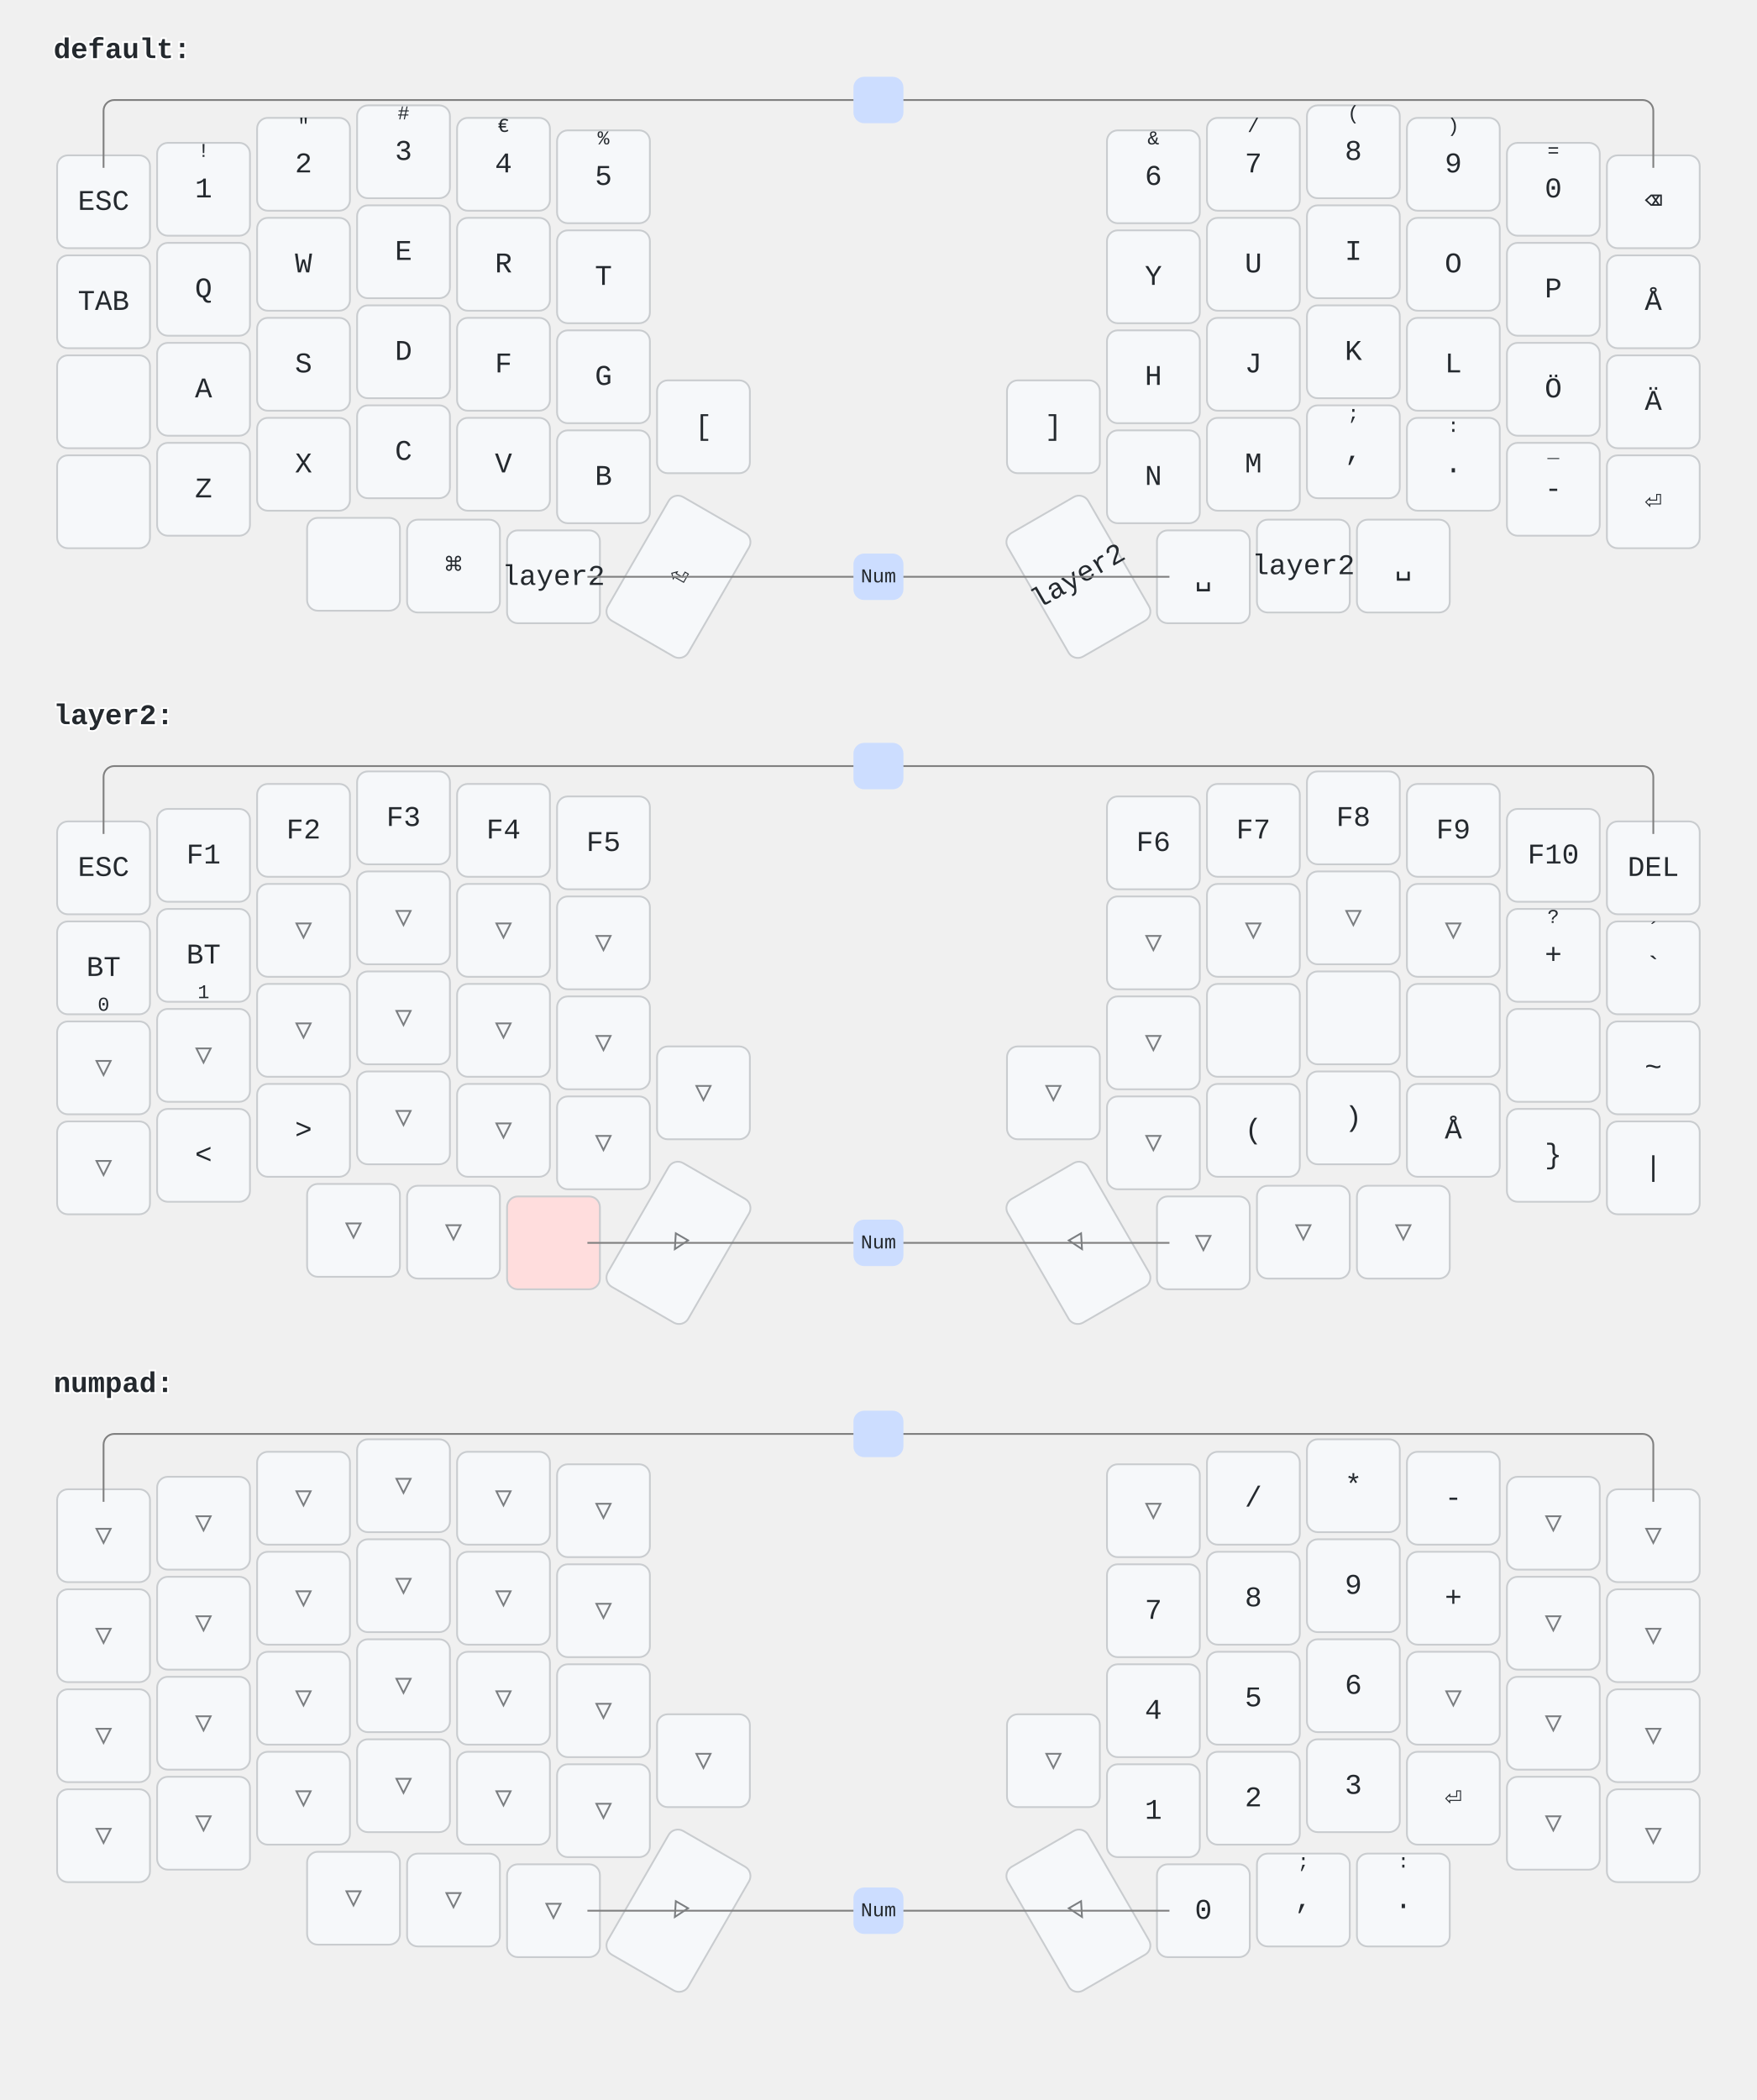
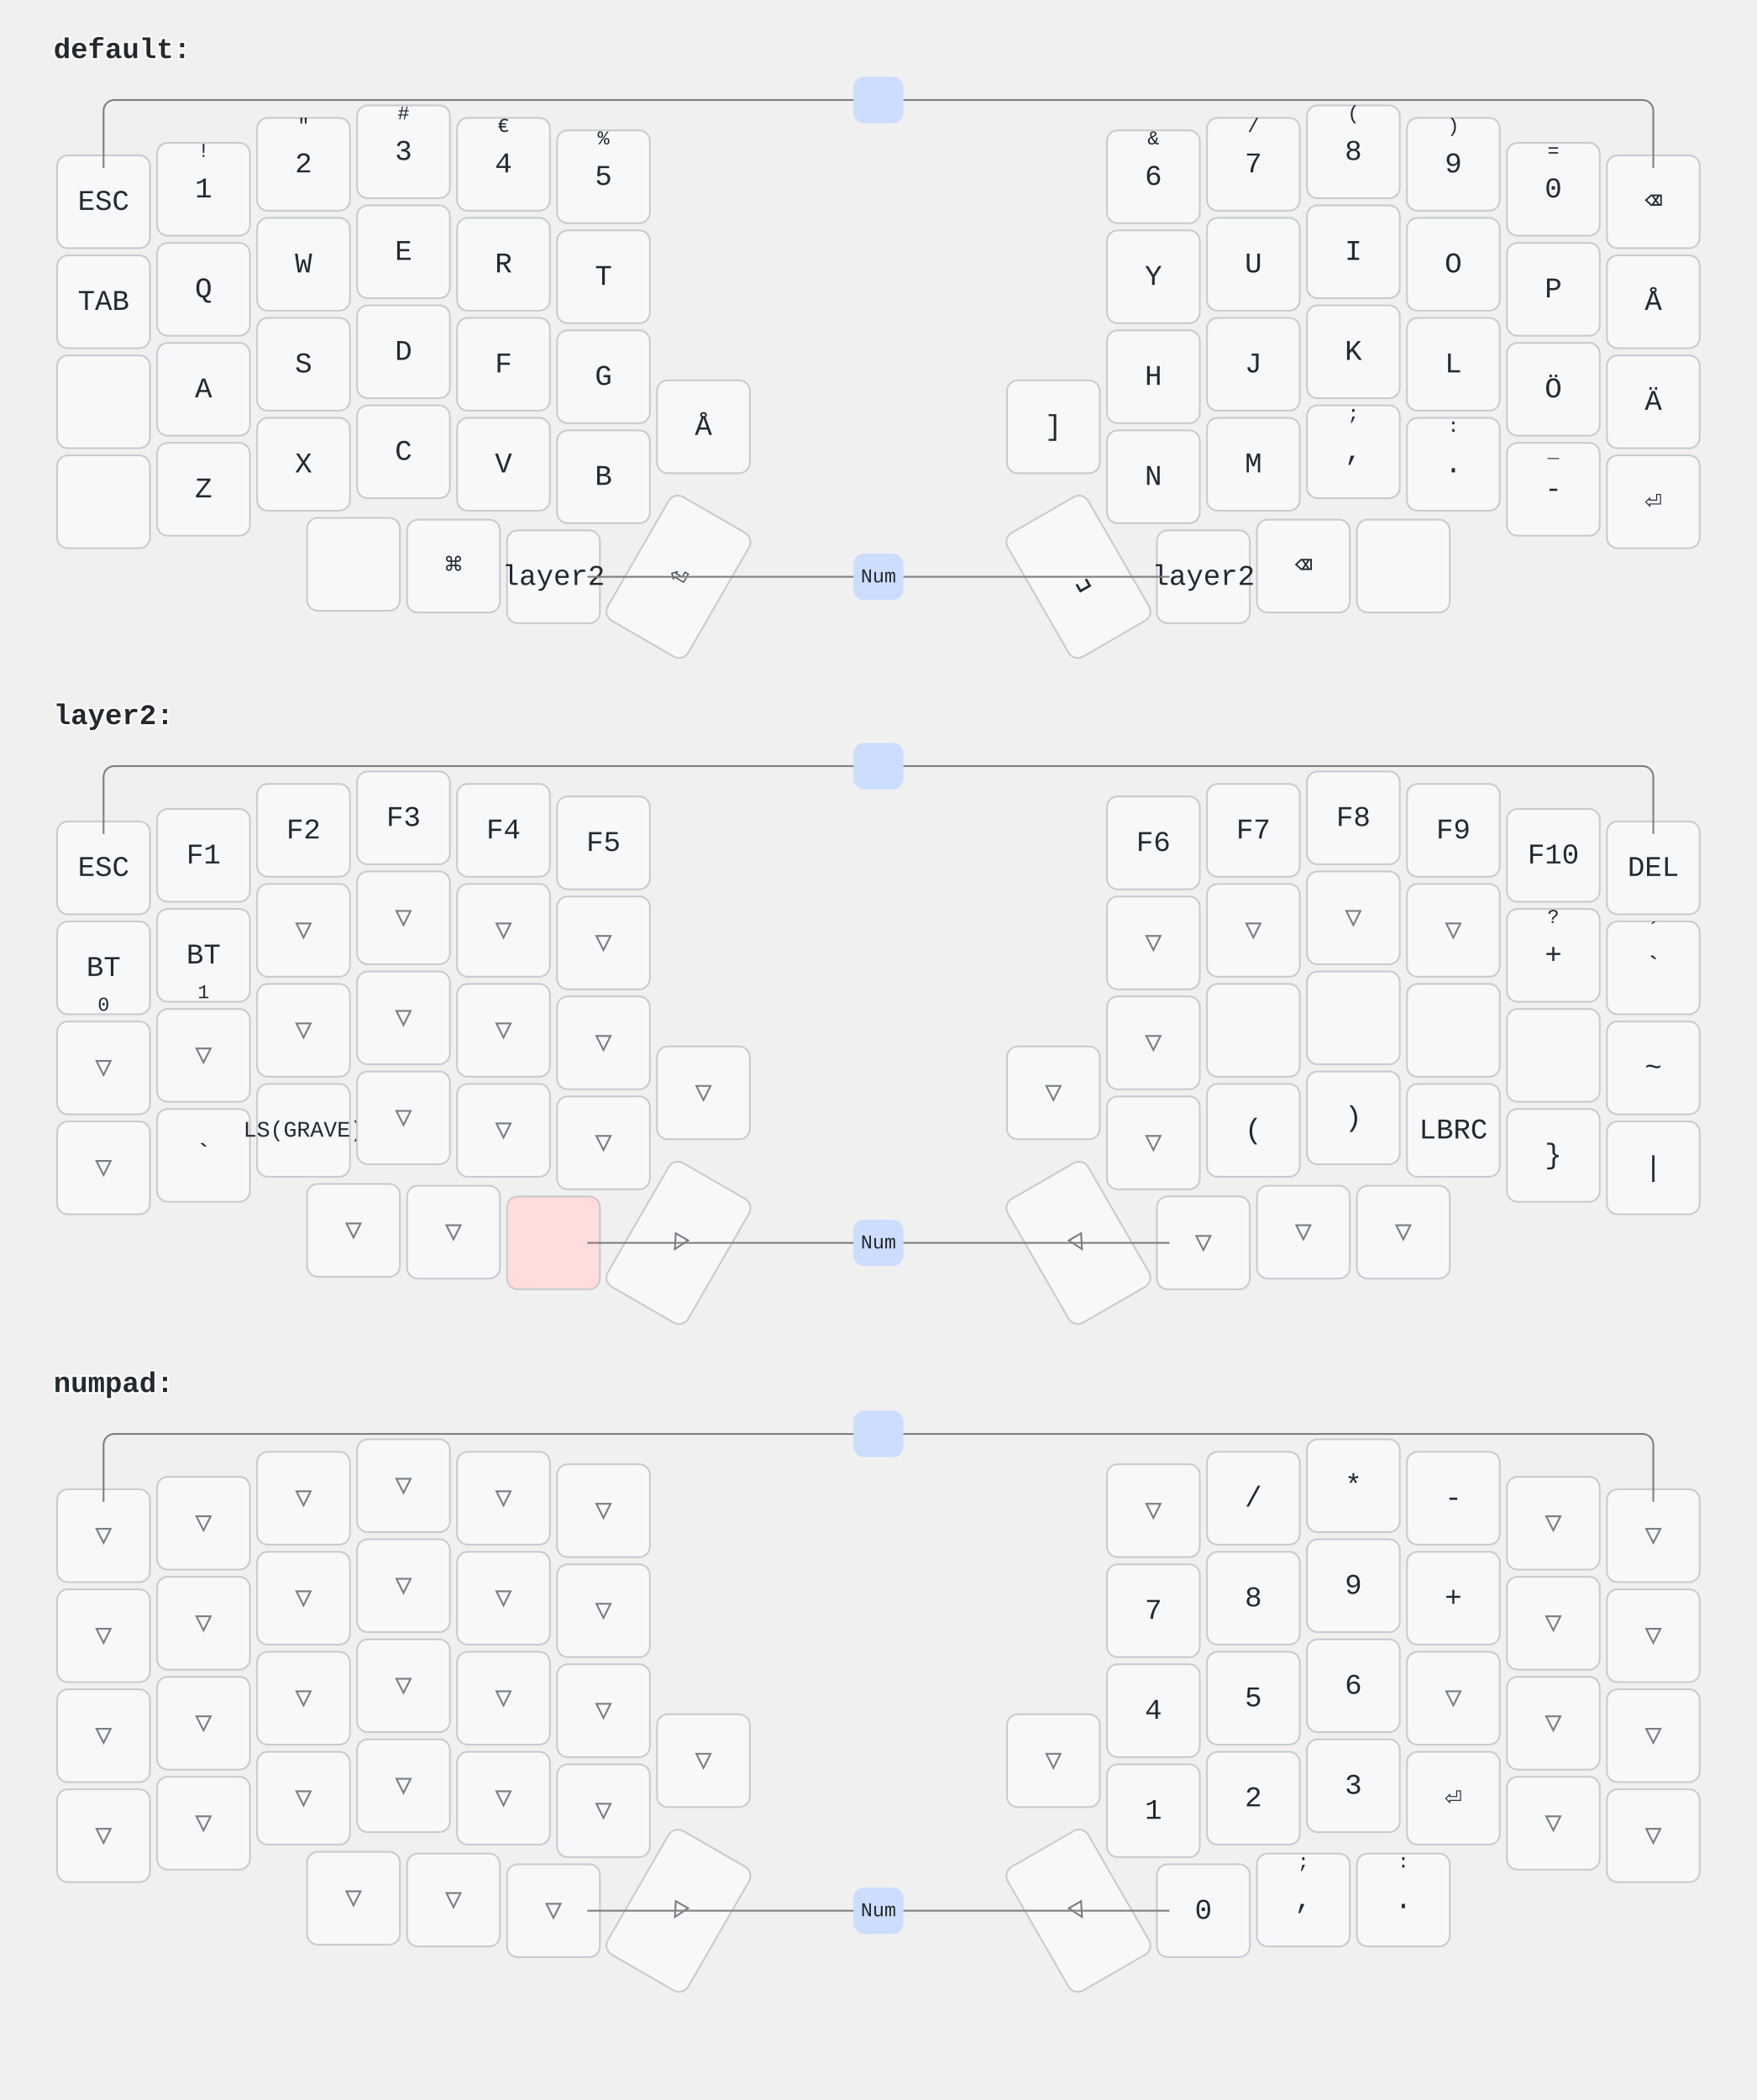
<svg xmlns="http://www.w3.org/2000/svg" xmlns:xlink="http://www.w3.org/1999/xlink" width="984" height="1176" viewBox="0 0 984 1176" class="keymap">
  <defs>/* start glyphs */
<svg id="mdi:apple-keyboard-control">
      <svg id="mdi-apple-keyboard-control" viewBox="0 0 24 24">
        <path d="M19.78,11.78L18.36,13.19L12,6.83L5.64,13.19L4.22,11.78L12,4L19.78,11.78Z" />
      </svg>
    </svg>
    <svg id="mdi:apple-keyboard-option">
      <svg id="mdi-apple-keyboard-option" viewBox="0 0 24 24">
        <path d="M3,4H9.11L16.15,18H21V20H14.88L7.84,6H3V4M14,4H21V6H14V4Z" />
      </svg>
    </svg>
    <svg id="mdi:apple-keyboard-shift">
      <svg id="mdi-apple-keyboard-shift" viewBox="0 0 24 24">
        <path d="M15,18V12H17.17L12,6.83L6.83,12H9V18H15M12,4L22,14H17V20H7V14H2L12,4Z" />
      </svg>
    </svg>
    <svg id="mdi:arrow-down-bold">
      <svg id="mdi-arrow-down-bold" viewBox="0 0 24 24">
        <path d="M9,4H15V12H19.84L12,19.84L4.16,12H9V4Z" />
      </svg>
    </svg>
    <svg id="mdi:arrow-left-bold">
      <svg id="mdi-arrow-left-bold" viewBox="0 0 24 24">
        <path d="M20,9V15H12V19.84L4.16,12L12,4.16V9H20Z" />
      </svg>
    </svg>
    <svg id="mdi:arrow-right-bold">
      <svg id="mdi-arrow-right-bold" viewBox="0 0 24 24">
        <path d="M4,15V9H12V4.16L19.84,12L12,19.84V15H4Z" />
      </svg>
    </svg>
    <svg id="mdi:arrow-up-bold">
      <svg id="mdi-arrow-up-bold" viewBox="0 0 24 24">
        <path d="M15,20H9V12H4.16L12,4.16L19.84,12H15V20Z" />
      </svg>
    </svg>
    <svg id="mdi:lock">
      <svg id="mdi-lock" viewBox="0 0 24 24">
        <path d="M12,17A2,2 0 0,0 14,15C14,13.89 13.1,13 12,13A2,2 0 0,0 10,15A2,2 0 0,0 12,17M18,8A2,2 0 0,1 20,10V20A2,2 0 0,1 18,22H6A2,2 0 0,1 4,20V10C4,8.89 4.9,8 6,8H7V6A5,5 0 0,1 12,1A5,5 0 0,1 17,6V8H18M12,3A3,3 0 0,0 9,6V8H15V6A3,3 0 0,0 12,3Z" />
      </svg>
    </svg>
  </defs>/* end glyphs */
<style>
/* inherit to force styles through use tags */
svg path {
    fill: inherit;
}

/* font and background color specifications */
svg.keymap {
    font-family: SFMono-Regular,Consolas,Liberation Mono,Menlo,monospace;
    font-size: 16px;
    font-kerning: normal;
    text-rendering: optimizeLegibility;
    fill: #24292e;
}

/* default key styling */
rect.key {
    fill: #f6f8fa;
    stroke: #c9cccf;
    stroke-width: 1;
}

/* default key side styling, only used is draw_key_sides is set */
rect.side {
    filter: brightness(90%);
}

/* color accent for combo boxes */
rect.combo, rect.combo-separate {
    fill: #cdf;
}

/* color accent for held keys */
rect.held, rect.combo.held {
    fill: #fdd;
}

/* color accent for ghost (optional) keys */
rect.ghost, rect.combo.ghost {
    stroke-dasharray: 4, 4;
    stroke-width: 2;
}

text {
    text-anchor: middle;
    dominant-baseline: middle;
}

/* styling for layer labels */
text.label {
    font-weight: bold;
    text-anchor: start;
    stroke: white;
    stroke-width: 2;
    paint-order: stroke;
}

/* styling for combo tap, and key hold/shifted label text */
text.combo, text.hold, text.shifted {
    font-size: 11px;
}

text.hold {
    text-anchor: middle;
    dominant-baseline: auto;
}

text.shifted {
    text-anchor: middle;
    dominant-baseline: hanging;
}

/* styling for hold/shifted label text in combo box */
text.combo.hold, text.combo.shifted {
    font-size: 8px;
}

/* lighter symbol for transparent keys */
text.trans {
    fill: #7b7e81;
}

/* styling for combo dendrons */
path.combo {
    stroke-width: 1;
    stroke: gray;
    fill: none;
}

/* Start Tabler Icons Cleanup */
/* cannot use height/width with glyphs */
.icon-tabler &gt; path {
    fill: inherit;
    stroke: inherit;
    stroke-width: 2;
}
/* hide tabler's default box */
.icon-tabler &gt; path[stroke="none"][fill="none"] {
    visibility: hidden;
}
/* End Tabler Icons Cleanup */
</style>
  <g transform="translate(30, 0)" class="layer-default">
    <text x="0" y="28" class="label">default:</text>
    <g transform="translate(0, 57)">
      <g transform="translate(28, 56)" class="key keypos-0">
        <rect rx="6" ry="6" x="-26" y="-26" width="52" height="52" class="key" />
        <text x="0" y="0" class="key tap">ESC</text>
      </g>
      <g transform="translate(84, 49)" class="key keypos-1">
        <rect rx="6" ry="6" x="-26" y="-26" width="52" height="52" class="key" />
        <text x="0" y="0" class="key tap">1</text>
        <text x="0" y="-24" class="key shifted">!</text>
      </g>
      <g transform="translate(140, 35)" class="key keypos-2">
        <rect rx="6" ry="6" x="-26" y="-26" width="52" height="52" class="key" />
        <text x="0" y="0" class="key tap">2</text>
        <text x="0" y="-24" class="key shifted">"</text>
      </g>
      <g transform="translate(196, 28)" class="key keypos-3">
        <rect rx="6" ry="6" x="-26" y="-26" width="52" height="52" class="key" />
        <text x="0" y="0" class="key tap">3</text>
        <text x="0" y="-24" class="key shifted">#</text>
      </g>
      <g transform="translate(252, 35)" class="key keypos-4">
        <rect rx="6" ry="6" x="-26" y="-26" width="52" height="52" class="key" />
        <text x="0" y="0" class="key tap">4</text>
        <text x="0" y="-24" class="key shifted">€</text>
      </g>
      <g transform="translate(308, 42)" class="key keypos-5">
        <rect rx="6" ry="6" x="-26" y="-26" width="52" height="52" class="key" />
        <text x="0" y="0" class="key tap">5</text>
        <text x="0" y="-24" class="key shifted">%</text>
      </g>
      <g transform="translate(616, 42)" class="key keypos-6">
        <rect rx="6" ry="6" x="-26" y="-26" width="52" height="52" class="key" />
        <text x="0" y="0" class="key tap">6</text>
        <text x="0" y="-24" class="key shifted">&amp;</text>
      </g>
      <g transform="translate(672, 35)" class="key keypos-7">
        <rect rx="6" ry="6" x="-26" y="-26" width="52" height="52" class="key" />
        <text x="0" y="0" class="key tap">7</text>
        <text x="0" y="-24" class="key shifted">/</text>
      </g>
      <g transform="translate(728, 28)" class="key keypos-8">
        <rect rx="6" ry="6" x="-26" y="-26" width="52" height="52" class="key" />
        <text x="0" y="0" class="key tap">8</text>
        <text x="0" y="-24" class="key shifted">(</text>
      </g>
      <g transform="translate(784, 35)" class="key keypos-9">
        <rect rx="6" ry="6" x="-26" y="-26" width="52" height="52" class="key" />
        <text x="0" y="0" class="key tap">9</text>
        <text x="0" y="-24" class="key shifted">)</text>
      </g>
      <g transform="translate(840, 49)" class="key keypos-10">
        <rect rx="6" ry="6" x="-26" y="-26" width="52" height="52" class="key" />
        <text x="0" y="0" class="key tap">0</text>
        <text x="0" y="-24" class="key shifted">=</text>
      </g>
      <g transform="translate(896, 56)" class="key keypos-11">
        <rect rx="6" ry="6" x="-26" y="-26" width="52" height="52" class="key" />
        <text x="0" y="0" class="key tap">⌫</text>
      </g>
      <g transform="translate(28, 112)" class="key keypos-12">
        <rect rx="6" ry="6" x="-26" y="-26" width="52" height="52" class="key" />
        <text x="0" y="0" class="key tap">TAB</text>
      </g>
      <g transform="translate(84, 105)" class="key keypos-13">
        <rect rx="6" ry="6" x="-26" y="-26" width="52" height="52" class="key" />
        <text x="0" y="0" class="key tap">Q</text>
      </g>
      <g transform="translate(140, 91)" class="key keypos-14">
        <rect rx="6" ry="6" x="-26" y="-26" width="52" height="52" class="key" />
        <text x="0" y="0" class="key tap">W</text>
      </g>
      <g transform="translate(196, 84)" class="key keypos-15">
        <rect rx="6" ry="6" x="-26" y="-26" width="52" height="52" class="key" />
        <text x="0" y="0" class="key tap">E</text>
      </g>
      <g transform="translate(252, 91)" class="key keypos-16">
        <rect rx="6" ry="6" x="-26" y="-26" width="52" height="52" class="key" />
        <text x="0" y="0" class="key tap">R</text>
      </g>
      <g transform="translate(308, 98)" class="key keypos-17">
        <rect rx="6" ry="6" x="-26" y="-26" width="52" height="52" class="key" />
        <text x="0" y="0" class="key tap">T</text>
      </g>
      <g transform="translate(616, 98)" class="key keypos-18">
        <rect rx="6" ry="6" x="-26" y="-26" width="52" height="52" class="key" />
        <text x="0" y="0" class="key tap">Y</text>
      </g>
      <g transform="translate(672, 91)" class="key keypos-19">
        <rect rx="6" ry="6" x="-26" y="-26" width="52" height="52" class="key" />
        <text x="0" y="0" class="key tap">U</text>
      </g>
      <g transform="translate(728, 84)" class="key keypos-20">
        <rect rx="6" ry="6" x="-26" y="-26" width="52" height="52" class="key" />
        <text x="0" y="0" class="key tap">I</text>
      </g>
      <g transform="translate(784, 91)" class="key keypos-21">
        <rect rx="6" ry="6" x="-26" y="-26" width="52" height="52" class="key" />
        <text x="0" y="0" class="key tap">O</text>
      </g>
      <g transform="translate(840, 105)" class="key keypos-22">
        <rect rx="6" ry="6" x="-26" y="-26" width="52" height="52" class="key" />
        <text x="0" y="0" class="key tap">P</text>
      </g>
      <g transform="translate(896, 112)" class="key keypos-23">
        <rect rx="6" ry="6" x="-26" y="-26" width="52" height="52" class="key" />
        <text x="0" y="0" class="key tap">Å</text>
      </g>
      <g transform="translate(28, 168)" class="key keypos-24">
        <rect rx="6" ry="6" x="-26" y="-26" width="52" height="52" class="key" />
        <use href="#mdi:apple-keyboard-shift" xlink:href="#mdi:apple-keyboard-shift" x="-7" y="-7" height="14" width="14.0" class="key tap glyph mdi:apple-keyboard-shift" />
      </g>
      <g transform="translate(84, 161)" class="key keypos-25">
        <rect rx="6" ry="6" x="-26" y="-26" width="52" height="52" class="key" />
        <text x="0" y="0" class="key tap">A</text>
      </g>
      <g transform="translate(140, 147)" class="key keypos-26">
        <rect rx="6" ry="6" x="-26" y="-26" width="52" height="52" class="key" />
        <text x="0" y="0" class="key tap">S</text>
      </g>
      <g transform="translate(196, 140)" class="key keypos-27">
        <rect rx="6" ry="6" x="-26" y="-26" width="52" height="52" class="key" />
        <text x="0" y="0" class="key tap">D</text>
      </g>
      <g transform="translate(252, 147)" class="key keypos-28">
        <rect rx="6" ry="6" x="-26" y="-26" width="52" height="52" class="key" />
        <text x="0" y="0" class="key tap">F</text>
      </g>
      <g transform="translate(308, 154)" class="key keypos-29">
        <rect rx="6" ry="6" x="-26" y="-26" width="52" height="52" class="key" />
        <text x="0" y="0" class="key tap">G</text>
      </g>
      <g transform="translate(616, 154)" class="key keypos-30">
        <rect rx="6" ry="6" x="-26" y="-26" width="52" height="52" class="key" />
        <text x="0" y="0" class="key tap">H</text>
      </g>
      <g transform="translate(672, 147)" class="key keypos-31">
        <rect rx="6" ry="6" x="-26" y="-26" width="52" height="52" class="key" />
        <text x="0" y="0" class="key tap">J</text>
      </g>
      <g transform="translate(728, 140)" class="key keypos-32">
        <rect rx="6" ry="6" x="-26" y="-26" width="52" height="52" class="key" />
        <text x="0" y="0" class="key tap">K</text>
      </g>
      <g transform="translate(784, 147)" class="key keypos-33">
        <rect rx="6" ry="6" x="-26" y="-26" width="52" height="52" class="key" />
        <text x="0" y="0" class="key tap">L</text>
      </g>
      <g transform="translate(840, 161)" class="key keypos-34">
        <rect rx="6" ry="6" x="-26" y="-26" width="52" height="52" class="key" />
        <text x="0" y="0" class="key tap">Ö</text>
      </g>
      <g transform="translate(896, 168)" class="key keypos-35">
        <rect rx="6" ry="6" x="-26" y="-26" width="52" height="52" class="key" />
        <text x="0" y="0" class="key tap">Ä</text>
      </g>
      <g transform="translate(28, 224)" class="key keypos-36">
        <rect rx="6" ry="6" x="-26" y="-26" width="52" height="52" class="key" />
        <use href="#mdi:apple-keyboard-control" xlink:href="#mdi:apple-keyboard-control" x="-7" y="-7" height="14" width="14.0" class="key tap glyph mdi:apple-keyboard-control" />
      </g>
      <g transform="translate(84, 217)" class="key keypos-37">
        <rect rx="6" ry="6" x="-26" y="-26" width="52" height="52" class="key" />
        <text x="0" y="0" class="key tap">Z</text>
      </g>
      <g transform="translate(140, 203)" class="key keypos-38">
        <rect rx="6" ry="6" x="-26" y="-26" width="52" height="52" class="key" />
        <text x="0" y="0" class="key tap">X</text>
      </g>
      <g transform="translate(196, 196)" class="key keypos-39">
        <rect rx="6" ry="6" x="-26" y="-26" width="52" height="52" class="key" />
        <text x="0" y="0" class="key tap">C</text>
      </g>
      <g transform="translate(252, 203)" class="key keypos-40">
        <rect rx="6" ry="6" x="-26" y="-26" width="52" height="52" class="key" />
        <text x="0" y="0" class="key tap">V</text>
      </g>
      <g transform="translate(308, 210)" class="key keypos-41">
        <rect rx="6" ry="6" x="-26" y="-26" width="52" height="52" class="key" />
        <text x="0" y="0" class="key tap">B</text>
      </g>
      <g transform="translate(364, 182)" class="key keypos-42">
        <rect rx="6" ry="6" x="-26" y="-26" width="52" height="52" class="key" />
-         <text x="0" y="0" class="key tap">[</text>
+         <text x="0" y="0" class="key tap">Å</text>
      </g>
      <g transform="translate(560, 182)" class="key keypos-43">
        <rect rx="6" ry="6" x="-26" y="-26" width="52" height="52" class="key" />
        <text x="0" y="0" class="key tap">]</text>
      </g>
      <g transform="translate(616, 210)" class="key keypos-44">
        <rect rx="6" ry="6" x="-26" y="-26" width="52" height="52" class="key" />
        <text x="0" y="0" class="key tap">N</text>
      </g>
      <g transform="translate(672, 203)" class="key keypos-45">
        <rect rx="6" ry="6" x="-26" y="-26" width="52" height="52" class="key" />
        <text x="0" y="0" class="key tap">M</text>
      </g>
      <g transform="translate(728, 196)" class="key keypos-46">
        <rect rx="6" ry="6" x="-26" y="-26" width="52" height="52" class="key" />
        <text x="0" y="0" class="key tap">,</text>
        <text x="0" y="-24" class="key shifted">;</text>
      </g>
      <g transform="translate(784, 203)" class="key keypos-47">
        <rect rx="6" ry="6" x="-26" y="-26" width="52" height="52" class="key" />
        <text x="0" y="0" class="key tap">.</text>
        <text x="0" y="-24" class="key shifted">:</text>
      </g>
      <g transform="translate(840, 217)" class="key keypos-48">
        <rect rx="6" ry="6" x="-26" y="-26" width="52" height="52" class="key" />
        <text x="0" y="0" class="key tap">-</text>
        <text x="0" y="-24" class="key shifted">_</text>
      </g>
      <g transform="translate(896, 224)" class="key keypos-49">
        <rect rx="6" ry="6" x="-26" y="-26" width="52" height="52" class="key" />
        <text x="0" y="0" class="key tap">⏎</text>
      </g>
      <g transform="translate(168, 259)" class="key keypos-50">
        <rect rx="6" ry="6" x="-26" y="-26" width="52" height="52" class="key" />
        <use href="#mdi:apple-keyboard-option" xlink:href="#mdi:apple-keyboard-option" x="-7" y="-7" height="14" width="14.0" class="key tap glyph mdi:apple-keyboard-option" />
      </g>
      <g transform="translate(224, 260)" class="key keypos-51">
        <rect rx="6" ry="6" x="-26" y="-26" width="52" height="52" class="key" />
        <text x="0" y="0" class="key tap">⌘</text>
      </g>
      <g transform="translate(280, 266)" class="key keypos-52">
        <rect rx="6" ry="6" x="-26" y="-26" width="52" height="52" class="key" />
        <text x="0" y="0" class="key tap">layer2</text>
      </g>
      <g transform="translate(350, 266) rotate(30.0)" class="key keypos-53">
        <rect rx="6" ry="6" x="-26" y="-40" width="52" height="80" class="key" />
        <text x="0" y="0" class="key tap">⏎</text>
      </g>
      <g transform="translate(574, 266) rotate(-30.0)" class="key keypos-54">
        <rect rx="6" ry="6" x="-26" y="-40" width="52" height="80" class="key" />
+         <text x="0" y="0" class="key tap">␣</text>
+       </g>
+       <g transform="translate(644, 266)" class="key keypos-55">
+         <rect rx="6" ry="6" x="-26" y="-26" width="52" height="52" class="key" />
        <text x="0" y="0" class="key tap">layer2</text>
      </g>
-       <g transform="translate(644, 266)" class="key keypos-55">
-         <rect rx="6" ry="6" x="-26" y="-26" width="52" height="52" class="key" />
-         <text x="0" y="0" class="key tap">␣</text>
-       </g>
      <g transform="translate(700, 260)" class="key keypos-56">
        <rect rx="6" ry="6" x="-26" y="-26" width="52" height="52" class="key" />
-         <text x="0" y="0" class="key tap">layer2</text>
+         <text x="0" y="0" class="key tap">⌫</text>
      </g>
      <g transform="translate(756, 260)" class="key keypos-57">
        <rect rx="6" ry="6" x="-26" y="-26" width="52" height="52" class="key" />
-         <text x="0" y="0" class="key tap">␣</text>
      </g>
      <g class="combo combopos-0">
        <path d="M462,-1 h-428 a6.0,6.0 0 0 0 -6.0,6.0 v32" class="combo" />
        <path d="M462,-1 h428 a6.0,6.0 0 0 1 6.0,6.0 v32" class="combo" />
        <rect rx="6" ry="6" x="448" y="-14" width="28" height="26" class="combo" />
        <use href="#mdi:lock" xlink:href="#mdi:lock" x="455" y="-8" height="14" width="14.0" class="combo tap glyph mdi:lock" />
      </g>
      <g class="combo combopos-1">
        <path d="M462,266 l-163,0" class="combo" />
        <path d="M462,266 l163,0" class="combo" />
        <rect rx="6" ry="6" x="448" y="253" width="28" height="26" class="combo" />
        <text x="462" y="266" class="combo tap">Num</text>
      </g>
    </g>
  </g>
  <g transform="translate(30, 373)" class="layer-layer2">
    <text x="0" y="28" class="label">layer2:</text>
    <g transform="translate(0, 57)">
      <g transform="translate(28, 56)" class="key keypos-0">
        <rect rx="6" ry="6" x="-26" y="-26" width="52" height="52" class="key" />
        <text x="0" y="0" class="key tap">ESC</text>
      </g>
      <g transform="translate(84, 49)" class="key keypos-1">
        <rect rx="6" ry="6" x="-26" y="-26" width="52" height="52" class="key" />
        <text x="0" y="0" class="key tap">F1</text>
      </g>
      <g transform="translate(140, 35)" class="key keypos-2">
        <rect rx="6" ry="6" x="-26" y="-26" width="52" height="52" class="key" />
        <text x="0" y="0" class="key tap">F2</text>
      </g>
      <g transform="translate(196, 28)" class="key keypos-3">
        <rect rx="6" ry="6" x="-26" y="-26" width="52" height="52" class="key" />
        <text x="0" y="0" class="key tap">F3</text>
      </g>
      <g transform="translate(252, 35)" class="key keypos-4">
        <rect rx="6" ry="6" x="-26" y="-26" width="52" height="52" class="key" />
        <text x="0" y="0" class="key tap">F4</text>
      </g>
      <g transform="translate(308, 42)" class="key keypos-5">
        <rect rx="6" ry="6" x="-26" y="-26" width="52" height="52" class="key" />
        <text x="0" y="0" class="key tap">F5</text>
      </g>
      <g transform="translate(616, 42)" class="key keypos-6">
        <rect rx="6" ry="6" x="-26" y="-26" width="52" height="52" class="key" />
        <text x="0" y="0" class="key tap">F6</text>
      </g>
      <g transform="translate(672, 35)" class="key keypos-7">
        <rect rx="6" ry="6" x="-26" y="-26" width="52" height="52" class="key" />
        <text x="0" y="0" class="key tap">F7</text>
      </g>
      <g transform="translate(728, 28)" class="key keypos-8">
        <rect rx="6" ry="6" x="-26" y="-26" width="52" height="52" class="key" />
        <text x="0" y="0" class="key tap">F8</text>
      </g>
      <g transform="translate(784, 35)" class="key keypos-9">
        <rect rx="6" ry="6" x="-26" y="-26" width="52" height="52" class="key" />
        <text x="0" y="0" class="key tap">F9</text>
      </g>
      <g transform="translate(840, 49)" class="key keypos-10">
        <rect rx="6" ry="6" x="-26" y="-26" width="52" height="52" class="key" />
        <text x="0" y="0" class="key tap">F10</text>
      </g>
      <g transform="translate(896, 56)" class="key keypos-11">
        <rect rx="6" ry="6" x="-26" y="-26" width="52" height="52" class="key" />
        <text x="0" y="0" class="key tap">DEL</text>
      </g>
      <g transform="translate(28, 112)" class="key keypos-12">
        <rect rx="6" ry="6" x="-26" y="-26" width="52" height="52" class="key" />
        <text x="0" y="0" class="key tap">BT</text>
        <text x="0" y="24" class="key hold">0</text>
      </g>
      <g transform="translate(84, 105)" class="key keypos-13">
        <rect rx="6" ry="6" x="-26" y="-26" width="52" height="52" class="key" />
        <text x="0" y="0" class="key tap">BT</text>
        <text x="0" y="24" class="key hold">1</text>
      </g>
      <g transform="translate(140, 91)" class="key trans keypos-14">
        <rect rx="6" ry="6" x="-26" y="-26" width="52" height="52" class="key trans" />
        <text x="0" y="0" class="key trans tap">▽</text>
      </g>
      <g transform="translate(196, 84)" class="key trans keypos-15">
        <rect rx="6" ry="6" x="-26" y="-26" width="52" height="52" class="key trans" />
        <text x="0" y="0" class="key trans tap">▽</text>
      </g>
      <g transform="translate(252, 91)" class="key trans keypos-16">
        <rect rx="6" ry="6" x="-26" y="-26" width="52" height="52" class="key trans" />
        <text x="0" y="0" class="key trans tap">▽</text>
      </g>
      <g transform="translate(308, 98)" class="key trans keypos-17">
        <rect rx="6" ry="6" x="-26" y="-26" width="52" height="52" class="key trans" />
        <text x="0" y="0" class="key trans tap">▽</text>
      </g>
      <g transform="translate(616, 98)" class="key trans keypos-18">
        <rect rx="6" ry="6" x="-26" y="-26" width="52" height="52" class="key trans" />
        <text x="0" y="0" class="key trans tap">▽</text>
      </g>
      <g transform="translate(672, 91)" class="key trans keypos-19">
        <rect rx="6" ry="6" x="-26" y="-26" width="52" height="52" class="key trans" />
        <text x="0" y="0" class="key trans tap">▽</text>
      </g>
      <g transform="translate(728, 84)" class="key trans keypos-20">
        <rect rx="6" ry="6" x="-26" y="-26" width="52" height="52" class="key trans" />
        <text x="0" y="0" class="key trans tap">▽</text>
      </g>
      <g transform="translate(784, 91)" class="key trans keypos-21">
        <rect rx="6" ry="6" x="-26" y="-26" width="52" height="52" class="key trans" />
        <text x="0" y="0" class="key trans tap">▽</text>
      </g>
      <g transform="translate(840, 105)" class="key keypos-22">
        <rect rx="6" ry="6" x="-26" y="-26" width="52" height="52" class="key" />
        <text x="0" y="0" class="key tap">+</text>
        <text x="0" y="-24" class="key shifted">?</text>
      </g>
      <g transform="translate(896, 112)" class="key keypos-23">
        <rect rx="6" ry="6" x="-26" y="-26" width="52" height="52" class="key" />
        <text x="0" y="0" class="key tap">`</text>
        <text x="0" y="-24" class="key shifted">´</text>
      </g>
      <g transform="translate(28, 168)" class="key trans keypos-24">
        <rect rx="6" ry="6" x="-26" y="-26" width="52" height="52" class="key trans" />
        <text x="0" y="0" class="key trans tap">▽</text>
      </g>
      <g transform="translate(84, 161)" class="key trans keypos-25">
        <rect rx="6" ry="6" x="-26" y="-26" width="52" height="52" class="key trans" />
        <text x="0" y="0" class="key trans tap">▽</text>
      </g>
      <g transform="translate(140, 147)" class="key trans keypos-26">
        <rect rx="6" ry="6" x="-26" y="-26" width="52" height="52" class="key trans" />
        <text x="0" y="0" class="key trans tap">▽</text>
      </g>
      <g transform="translate(196, 140)" class="key trans keypos-27">
        <rect rx="6" ry="6" x="-26" y="-26" width="52" height="52" class="key trans" />
        <text x="0" y="0" class="key trans tap">▽</text>
      </g>
      <g transform="translate(252, 147)" class="key trans keypos-28">
        <rect rx="6" ry="6" x="-26" y="-26" width="52" height="52" class="key trans" />
        <text x="0" y="0" class="key trans tap">▽</text>
      </g>
      <g transform="translate(308, 154)" class="key trans keypos-29">
        <rect rx="6" ry="6" x="-26" y="-26" width="52" height="52" class="key trans" />
        <text x="0" y="0" class="key trans tap">▽</text>
      </g>
      <g transform="translate(616, 154)" class="key trans keypos-30">
        <rect rx="6" ry="6" x="-26" y="-26" width="52" height="52" class="key trans" />
        <text x="0" y="0" class="key trans tap">▽</text>
      </g>
      <g transform="translate(672, 147)" class="key keypos-31">
        <rect rx="6" ry="6" x="-26" y="-26" width="52" height="52" class="key" />
        <use href="#mdi:arrow-left-bold" xlink:href="#mdi:arrow-left-bold" x="-7" y="-7" height="14" width="14.0" class="key tap glyph mdi:arrow-left-bold" />
      </g>
      <g transform="translate(728, 140)" class="key keypos-32">
        <rect rx="6" ry="6" x="-26" y="-26" width="52" height="52" class="key" />
        <use href="#mdi:arrow-down-bold" xlink:href="#mdi:arrow-down-bold" x="-7" y="-7" height="14" width="14.0" class="key tap glyph mdi:arrow-down-bold" />
      </g>
      <g transform="translate(784, 147)" class="key keypos-33">
        <rect rx="6" ry="6" x="-26" y="-26" width="52" height="52" class="key" />
        <use href="#mdi:arrow-up-bold" xlink:href="#mdi:arrow-up-bold" x="-7" y="-7" height="14" width="14.0" class="key tap glyph mdi:arrow-up-bold" />
      </g>
      <g transform="translate(840, 161)" class="key keypos-34">
        <rect rx="6" ry="6" x="-26" y="-26" width="52" height="52" class="key" />
        <use href="#mdi:arrow-right-bold" xlink:href="#mdi:arrow-right-bold" x="-7" y="-7" height="14" width="14.0" class="key tap glyph mdi:arrow-right-bold" />
      </g>
      <g transform="translate(896, 168)" class="key keypos-35">
        <rect rx="6" ry="6" x="-26" y="-26" width="52" height="52" class="key" />
        <text x="0" y="0" class="key tap">~</text>
      </g>
      <g transform="translate(28, 224)" class="key trans keypos-36">
        <rect rx="6" ry="6" x="-26" y="-26" width="52" height="52" class="key trans" />
        <text x="0" y="0" class="key trans tap">▽</text>
      </g>
      <g transform="translate(84, 217)" class="key keypos-37">
        <rect rx="6" ry="6" x="-26" y="-26" width="52" height="52" class="key" />
-         <text x="0" y="0" class="key tap">&lt;</text>
+         <text x="0" y="0" class="key tap">`</text>
      </g>
      <g transform="translate(140, 203)" class="key keypos-38">
        <rect rx="6" ry="6" x="-26" y="-26" width="52" height="52" class="key" />
-         <text x="0" y="0" class="key tap">&gt;</text>
+         <text x="0" y="0" class="key tap">
+           <tspan style="font-size: 78%">LS(GRAVE)</tspan>
+         </text>
      </g>
      <g transform="translate(196, 196)" class="key trans keypos-39">
        <rect rx="6" ry="6" x="-26" y="-26" width="52" height="52" class="key trans" />
        <text x="0" y="0" class="key trans tap">▽</text>
      </g>
      <g transform="translate(252, 203)" class="key trans keypos-40">
        <rect rx="6" ry="6" x="-26" y="-26" width="52" height="52" class="key trans" />
        <text x="0" y="0" class="key trans tap">▽</text>
      </g>
      <g transform="translate(308, 210)" class="key trans keypos-41">
        <rect rx="6" ry="6" x="-26" y="-26" width="52" height="52" class="key trans" />
        <text x="0" y="0" class="key trans tap">▽</text>
      </g>
      <g transform="translate(364, 182)" class="key trans keypos-42">
        <rect rx="6" ry="6" x="-26" y="-26" width="52" height="52" class="key trans" />
        <text x="0" y="0" class="key trans tap">▽</text>
      </g>
      <g transform="translate(560, 182)" class="key trans keypos-43">
        <rect rx="6" ry="6" x="-26" y="-26" width="52" height="52" class="key trans" />
        <text x="0" y="0" class="key trans tap">▽</text>
      </g>
      <g transform="translate(616, 210)" class="key trans keypos-44">
        <rect rx="6" ry="6" x="-26" y="-26" width="52" height="52" class="key trans" />
        <text x="0" y="0" class="key trans tap">▽</text>
      </g>
      <g transform="translate(672, 203)" class="key keypos-45">
        <rect rx="6" ry="6" x="-26" y="-26" width="52" height="52" class="key" />
        <text x="0" y="0" class="key tap">(</text>
      </g>
      <g transform="translate(728, 196)" class="key keypos-46">
        <rect rx="6" ry="6" x="-26" y="-26" width="52" height="52" class="key" />
        <text x="0" y="0" class="key tap">)</text>
      </g>
      <g transform="translate(784, 203)" class="key keypos-47">
        <rect rx="6" ry="6" x="-26" y="-26" width="52" height="52" class="key" />
-         <text x="0" y="0" class="key tap">Å</text>
+         <text x="0" y="0" class="key tap">LBRC</text>
      </g>
      <g transform="translate(840, 217)" class="key keypos-48">
        <rect rx="6" ry="6" x="-26" y="-26" width="52" height="52" class="key" />
        <text x="0" y="0" class="key tap">}</text>
      </g>
      <g transform="translate(896, 224)" class="key keypos-49">
        <rect rx="6" ry="6" x="-26" y="-26" width="52" height="52" class="key" />
        <text x="0" y="0" class="key tap">|</text>
      </g>
      <g transform="translate(168, 259)" class="key trans keypos-50">
        <rect rx="6" ry="6" x="-26" y="-26" width="52" height="52" class="key trans" />
        <text x="0" y="0" class="key trans tap">▽</text>
      </g>
      <g transform="translate(224, 260)" class="key trans keypos-51">
        <rect rx="6" ry="6" x="-26" y="-26" width="52" height="52" class="key trans" />
        <text x="0" y="0" class="key trans tap">▽</text>
      </g>
      <g transform="translate(280, 266)" class="key held keypos-52">
        <rect rx="6" ry="6" x="-26" y="-26" width="52" height="52" class="key held" />
      </g>
      <g transform="translate(350, 266) rotate(30.0)" class="key trans keypos-53">
        <rect rx="6" ry="6" x="-26" y="-40" width="52" height="80" class="key trans" />
        <text x="0" y="0" class="key trans tap">▽</text>
      </g>
      <g transform="translate(574, 266) rotate(-30.0)" class="key trans keypos-54">
        <rect rx="6" ry="6" x="-26" y="-40" width="52" height="80" class="key trans" />
        <text x="0" y="0" class="key trans tap">▽</text>
      </g>
      <g transform="translate(644, 266)" class="key trans keypos-55">
        <rect rx="6" ry="6" x="-26" y="-26" width="52" height="52" class="key trans" />
        <text x="0" y="0" class="key trans tap">▽</text>
      </g>
      <g transform="translate(700, 260)" class="key trans keypos-56">
        <rect rx="6" ry="6" x="-26" y="-26" width="52" height="52" class="key trans" />
        <text x="0" y="0" class="key trans tap">▽</text>
      </g>
      <g transform="translate(756, 260)" class="key trans keypos-57">
        <rect rx="6" ry="6" x="-26" y="-26" width="52" height="52" class="key trans" />
        <text x="0" y="0" class="key trans tap">▽</text>
      </g>
      <g class="combo combopos-0">
        <path d="M462,-1 h-428 a6.0,6.0 0 0 0 -6.0,6.0 v32" class="combo" />
        <path d="M462,-1 h428 a6.0,6.0 0 0 1 6.0,6.0 v32" class="combo" />
        <rect rx="6" ry="6" x="448" y="-14" width="28" height="26" class="combo" />
        <use href="#mdi:lock" xlink:href="#mdi:lock" x="455" y="-8" height="14" width="14.0" class="combo tap glyph mdi:lock" />
      </g>
      <g class="combo combopos-1">
        <path d="M462,266 l-163,0" class="combo" />
        <path d="M462,266 l163,0" class="combo" />
        <rect rx="6" ry="6" x="448" y="253" width="28" height="26" class="combo" />
        <text x="462" y="266" class="combo tap">Num</text>
      </g>
    </g>
  </g>
  <g transform="translate(30, 747)" class="layer-numpad">
    <text x="0" y="28" class="label">numpad:</text>
    <g transform="translate(0, 57)">
      <g transform="translate(28, 56)" class="key trans keypos-0">
        <rect rx="6" ry="6" x="-26" y="-26" width="52" height="52" class="key trans" />
        <text x="0" y="0" class="key trans tap">▽</text>
      </g>
      <g transform="translate(84, 49)" class="key trans keypos-1">
        <rect rx="6" ry="6" x="-26" y="-26" width="52" height="52" class="key trans" />
        <text x="0" y="0" class="key trans tap">▽</text>
      </g>
      <g transform="translate(140, 35)" class="key trans keypos-2">
        <rect rx="6" ry="6" x="-26" y="-26" width="52" height="52" class="key trans" />
        <text x="0" y="0" class="key trans tap">▽</text>
      </g>
      <g transform="translate(196, 28)" class="key trans keypos-3">
        <rect rx="6" ry="6" x="-26" y="-26" width="52" height="52" class="key trans" />
        <text x="0" y="0" class="key trans tap">▽</text>
      </g>
      <g transform="translate(252, 35)" class="key trans keypos-4">
        <rect rx="6" ry="6" x="-26" y="-26" width="52" height="52" class="key trans" />
        <text x="0" y="0" class="key trans tap">▽</text>
      </g>
      <g transform="translate(308, 42)" class="key trans keypos-5">
        <rect rx="6" ry="6" x="-26" y="-26" width="52" height="52" class="key trans" />
        <text x="0" y="0" class="key trans tap">▽</text>
      </g>
      <g transform="translate(616, 42)" class="key trans keypos-6">
        <rect rx="6" ry="6" x="-26" y="-26" width="52" height="52" class="key trans" />
        <text x="0" y="0" class="key trans tap">▽</text>
      </g>
      <g transform="translate(672, 35)" class="key keypos-7">
        <rect rx="6" ry="6" x="-26" y="-26" width="52" height="52" class="key" />
        <text x="0" y="0" class="key tap">/</text>
      </g>
      <g transform="translate(728, 28)" class="key keypos-8">
        <rect rx="6" ry="6" x="-26" y="-26" width="52" height="52" class="key" />
        <text x="0" y="0" class="key tap">*</text>
      </g>
      <g transform="translate(784, 35)" class="key keypos-9">
        <rect rx="6" ry="6" x="-26" y="-26" width="52" height="52" class="key" />
        <text x="0" y="0" class="key tap">-</text>
      </g>
      <g transform="translate(840, 49)" class="key trans keypos-10">
        <rect rx="6" ry="6" x="-26" y="-26" width="52" height="52" class="key trans" />
        <text x="0" y="0" class="key trans tap">▽</text>
      </g>
      <g transform="translate(896, 56)" class="key trans keypos-11">
        <rect rx="6" ry="6" x="-26" y="-26" width="52" height="52" class="key trans" />
        <text x="0" y="0" class="key trans tap">▽</text>
      </g>
      <g transform="translate(28, 112)" class="key trans keypos-12">
        <rect rx="6" ry="6" x="-26" y="-26" width="52" height="52" class="key trans" />
        <text x="0" y="0" class="key trans tap">▽</text>
      </g>
      <g transform="translate(84, 105)" class="key trans keypos-13">
        <rect rx="6" ry="6" x="-26" y="-26" width="52" height="52" class="key trans" />
        <text x="0" y="0" class="key trans tap">▽</text>
      </g>
      <g transform="translate(140, 91)" class="key trans keypos-14">
        <rect rx="6" ry="6" x="-26" y="-26" width="52" height="52" class="key trans" />
        <text x="0" y="0" class="key trans tap">▽</text>
      </g>
      <g transform="translate(196, 84)" class="key trans keypos-15">
        <rect rx="6" ry="6" x="-26" y="-26" width="52" height="52" class="key trans" />
        <text x="0" y="0" class="key trans tap">▽</text>
      </g>
      <g transform="translate(252, 91)" class="key trans keypos-16">
        <rect rx="6" ry="6" x="-26" y="-26" width="52" height="52" class="key trans" />
        <text x="0" y="0" class="key trans tap">▽</text>
      </g>
      <g transform="translate(308, 98)" class="key trans keypos-17">
        <rect rx="6" ry="6" x="-26" y="-26" width="52" height="52" class="key trans" />
        <text x="0" y="0" class="key trans tap">▽</text>
      </g>
      <g transform="translate(616, 98)" class="key keypos-18">
        <rect rx="6" ry="6" x="-26" y="-26" width="52" height="52" class="key" />
        <text x="0" y="0" class="key tap">7</text>
      </g>
      <g transform="translate(672, 91)" class="key keypos-19">
        <rect rx="6" ry="6" x="-26" y="-26" width="52" height="52" class="key" />
        <text x="0" y="0" class="key tap">8</text>
      </g>
      <g transform="translate(728, 84)" class="key keypos-20">
        <rect rx="6" ry="6" x="-26" y="-26" width="52" height="52" class="key" />
        <text x="0" y="0" class="key tap">9</text>
      </g>
      <g transform="translate(784, 91)" class="key keypos-21">
        <rect rx="6" ry="6" x="-26" y="-26" width="52" height="52" class="key" />
        <text x="0" y="0" class="key tap">+</text>
      </g>
      <g transform="translate(840, 105)" class="key trans keypos-22">
        <rect rx="6" ry="6" x="-26" y="-26" width="52" height="52" class="key trans" />
        <text x="0" y="0" class="key trans tap">▽</text>
      </g>
      <g transform="translate(896, 112)" class="key trans keypos-23">
        <rect rx="6" ry="6" x="-26" y="-26" width="52" height="52" class="key trans" />
        <text x="0" y="0" class="key trans tap">▽</text>
      </g>
      <g transform="translate(28, 168)" class="key trans keypos-24">
        <rect rx="6" ry="6" x="-26" y="-26" width="52" height="52" class="key trans" />
        <text x="0" y="0" class="key trans tap">▽</text>
      </g>
      <g transform="translate(84, 161)" class="key trans keypos-25">
        <rect rx="6" ry="6" x="-26" y="-26" width="52" height="52" class="key trans" />
        <text x="0" y="0" class="key trans tap">▽</text>
      </g>
      <g transform="translate(140, 147)" class="key trans keypos-26">
        <rect rx="6" ry="6" x="-26" y="-26" width="52" height="52" class="key trans" />
        <text x="0" y="0" class="key trans tap">▽</text>
      </g>
      <g transform="translate(196, 140)" class="key trans keypos-27">
        <rect rx="6" ry="6" x="-26" y="-26" width="52" height="52" class="key trans" />
        <text x="0" y="0" class="key trans tap">▽</text>
      </g>
      <g transform="translate(252, 147)" class="key trans keypos-28">
        <rect rx="6" ry="6" x="-26" y="-26" width="52" height="52" class="key trans" />
        <text x="0" y="0" class="key trans tap">▽</text>
      </g>
      <g transform="translate(308, 154)" class="key trans keypos-29">
        <rect rx="6" ry="6" x="-26" y="-26" width="52" height="52" class="key trans" />
        <text x="0" y="0" class="key trans tap">▽</text>
      </g>
      <g transform="translate(616, 154)" class="key keypos-30">
        <rect rx="6" ry="6" x="-26" y="-26" width="52" height="52" class="key" />
        <text x="0" y="0" class="key tap">4</text>
      </g>
      <g transform="translate(672, 147)" class="key keypos-31">
        <rect rx="6" ry="6" x="-26" y="-26" width="52" height="52" class="key" />
        <text x="0" y="0" class="key tap">5</text>
      </g>
      <g transform="translate(728, 140)" class="key keypos-32">
        <rect rx="6" ry="6" x="-26" y="-26" width="52" height="52" class="key" />
        <text x="0" y="0" class="key tap">6</text>
      </g>
      <g transform="translate(784, 147)" class="key trans keypos-33">
        <rect rx="6" ry="6" x="-26" y="-26" width="52" height="52" class="key trans" />
        <text x="0" y="0" class="key trans tap">▽</text>
      </g>
      <g transform="translate(840, 161)" class="key trans keypos-34">
        <rect rx="6" ry="6" x="-26" y="-26" width="52" height="52" class="key trans" />
        <text x="0" y="0" class="key trans tap">▽</text>
      </g>
      <g transform="translate(896, 168)" class="key trans keypos-35">
        <rect rx="6" ry="6" x="-26" y="-26" width="52" height="52" class="key trans" />
        <text x="0" y="0" class="key trans tap">▽</text>
      </g>
      <g transform="translate(28, 224)" class="key trans keypos-36">
        <rect rx="6" ry="6" x="-26" y="-26" width="52" height="52" class="key trans" />
        <text x="0" y="0" class="key trans tap">▽</text>
      </g>
      <g transform="translate(84, 217)" class="key trans keypos-37">
        <rect rx="6" ry="6" x="-26" y="-26" width="52" height="52" class="key trans" />
        <text x="0" y="0" class="key trans tap">▽</text>
      </g>
      <g transform="translate(140, 203)" class="key trans keypos-38">
        <rect rx="6" ry="6" x="-26" y="-26" width="52" height="52" class="key trans" />
        <text x="0" y="0" class="key trans tap">▽</text>
      </g>
      <g transform="translate(196, 196)" class="key trans keypos-39">
        <rect rx="6" ry="6" x="-26" y="-26" width="52" height="52" class="key trans" />
        <text x="0" y="0" class="key trans tap">▽</text>
      </g>
      <g transform="translate(252, 203)" class="key trans keypos-40">
        <rect rx="6" ry="6" x="-26" y="-26" width="52" height="52" class="key trans" />
        <text x="0" y="0" class="key trans tap">▽</text>
      </g>
      <g transform="translate(308, 210)" class="key trans keypos-41">
        <rect rx="6" ry="6" x="-26" y="-26" width="52" height="52" class="key trans" />
        <text x="0" y="0" class="key trans tap">▽</text>
      </g>
      <g transform="translate(364, 182)" class="key trans keypos-42">
        <rect rx="6" ry="6" x="-26" y="-26" width="52" height="52" class="key trans" />
        <text x="0" y="0" class="key trans tap">▽</text>
      </g>
      <g transform="translate(560, 182)" class="key trans keypos-43">
        <rect rx="6" ry="6" x="-26" y="-26" width="52" height="52" class="key trans" />
        <text x="0" y="0" class="key trans tap">▽</text>
      </g>
      <g transform="translate(616, 210)" class="key keypos-44">
        <rect rx="6" ry="6" x="-26" y="-26" width="52" height="52" class="key" />
        <text x="0" y="0" class="key tap">1</text>
      </g>
      <g transform="translate(672, 203)" class="key keypos-45">
        <rect rx="6" ry="6" x="-26" y="-26" width="52" height="52" class="key" />
        <text x="0" y="0" class="key tap">2</text>
      </g>
      <g transform="translate(728, 196)" class="key keypos-46">
        <rect rx="6" ry="6" x="-26" y="-26" width="52" height="52" class="key" />
        <text x="0" y="0" class="key tap">3</text>
      </g>
      <g transform="translate(784, 203)" class="key keypos-47">
        <rect rx="6" ry="6" x="-26" y="-26" width="52" height="52" class="key" />
        <text x="0" y="0" class="key tap">⏎</text>
      </g>
      <g transform="translate(840, 217)" class="key trans keypos-48">
        <rect rx="6" ry="6" x="-26" y="-26" width="52" height="52" class="key trans" />
        <text x="0" y="0" class="key trans tap">▽</text>
      </g>
      <g transform="translate(896, 224)" class="key trans keypos-49">
        <rect rx="6" ry="6" x="-26" y="-26" width="52" height="52" class="key trans" />
        <text x="0" y="0" class="key trans tap">▽</text>
      </g>
      <g transform="translate(168, 259)" class="key trans keypos-50">
        <rect rx="6" ry="6" x="-26" y="-26" width="52" height="52" class="key trans" />
        <text x="0" y="0" class="key trans tap">▽</text>
      </g>
      <g transform="translate(224, 260)" class="key trans keypos-51">
        <rect rx="6" ry="6" x="-26" y="-26" width="52" height="52" class="key trans" />
        <text x="0" y="0" class="key trans tap">▽</text>
      </g>
      <g transform="translate(280, 266)" class="key trans keypos-52">
        <rect rx="6" ry="6" x="-26" y="-26" width="52" height="52" class="key trans" />
        <text x="0" y="0" class="key trans tap">▽</text>
      </g>
      <g transform="translate(350, 266) rotate(30.0)" class="key trans keypos-53">
        <rect rx="6" ry="6" x="-26" y="-40" width="52" height="80" class="key trans" />
        <text x="0" y="0" class="key trans tap">▽</text>
      </g>
      <g transform="translate(574, 266) rotate(-30.0)" class="key trans keypos-54">
        <rect rx="6" ry="6" x="-26" y="-40" width="52" height="80" class="key trans" />
        <text x="0" y="0" class="key trans tap">▽</text>
      </g>
      <g transform="translate(644, 266)" class="key keypos-55">
        <rect rx="6" ry="6" x="-26" y="-26" width="52" height="52" class="key" />
        <text x="0" y="0" class="key tap">0</text>
      </g>
      <g transform="translate(700, 260)" class="key keypos-56">
        <rect rx="6" ry="6" x="-26" y="-26" width="52" height="52" class="key" />
        <text x="0" y="0" class="key tap">,</text>
        <text x="0" y="-24" class="key shifted">;</text>
      </g>
      <g transform="translate(756, 260)" class="key keypos-57">
        <rect rx="6" ry="6" x="-26" y="-26" width="52" height="52" class="key" />
        <text x="0" y="0" class="key tap">.</text>
        <text x="0" y="-24" class="key shifted">:</text>
      </g>
      <g class="combo combopos-0">
        <path d="M462,-1 h-428 a6.0,6.0 0 0 0 -6.0,6.0 v32" class="combo" />
        <path d="M462,-1 h428 a6.0,6.0 0 0 1 6.0,6.0 v32" class="combo" />
        <rect rx="6" ry="6" x="448" y="-14" width="28" height="26" class="combo" />
        <use href="#mdi:lock" xlink:href="#mdi:lock" x="455" y="-8" height="14" width="14.0" class="combo tap glyph mdi:lock" />
      </g>
      <g class="combo combopos-1">
        <path d="M462,266 l-163,0" class="combo" />
        <path d="M462,266 l163,0" class="combo" />
        <rect rx="6" ry="6" x="448" y="253" width="28" height="26" class="combo" />
        <text x="462" y="266" class="combo tap">Num</text>
      </g>
    </g>
  </g>
</svg>
